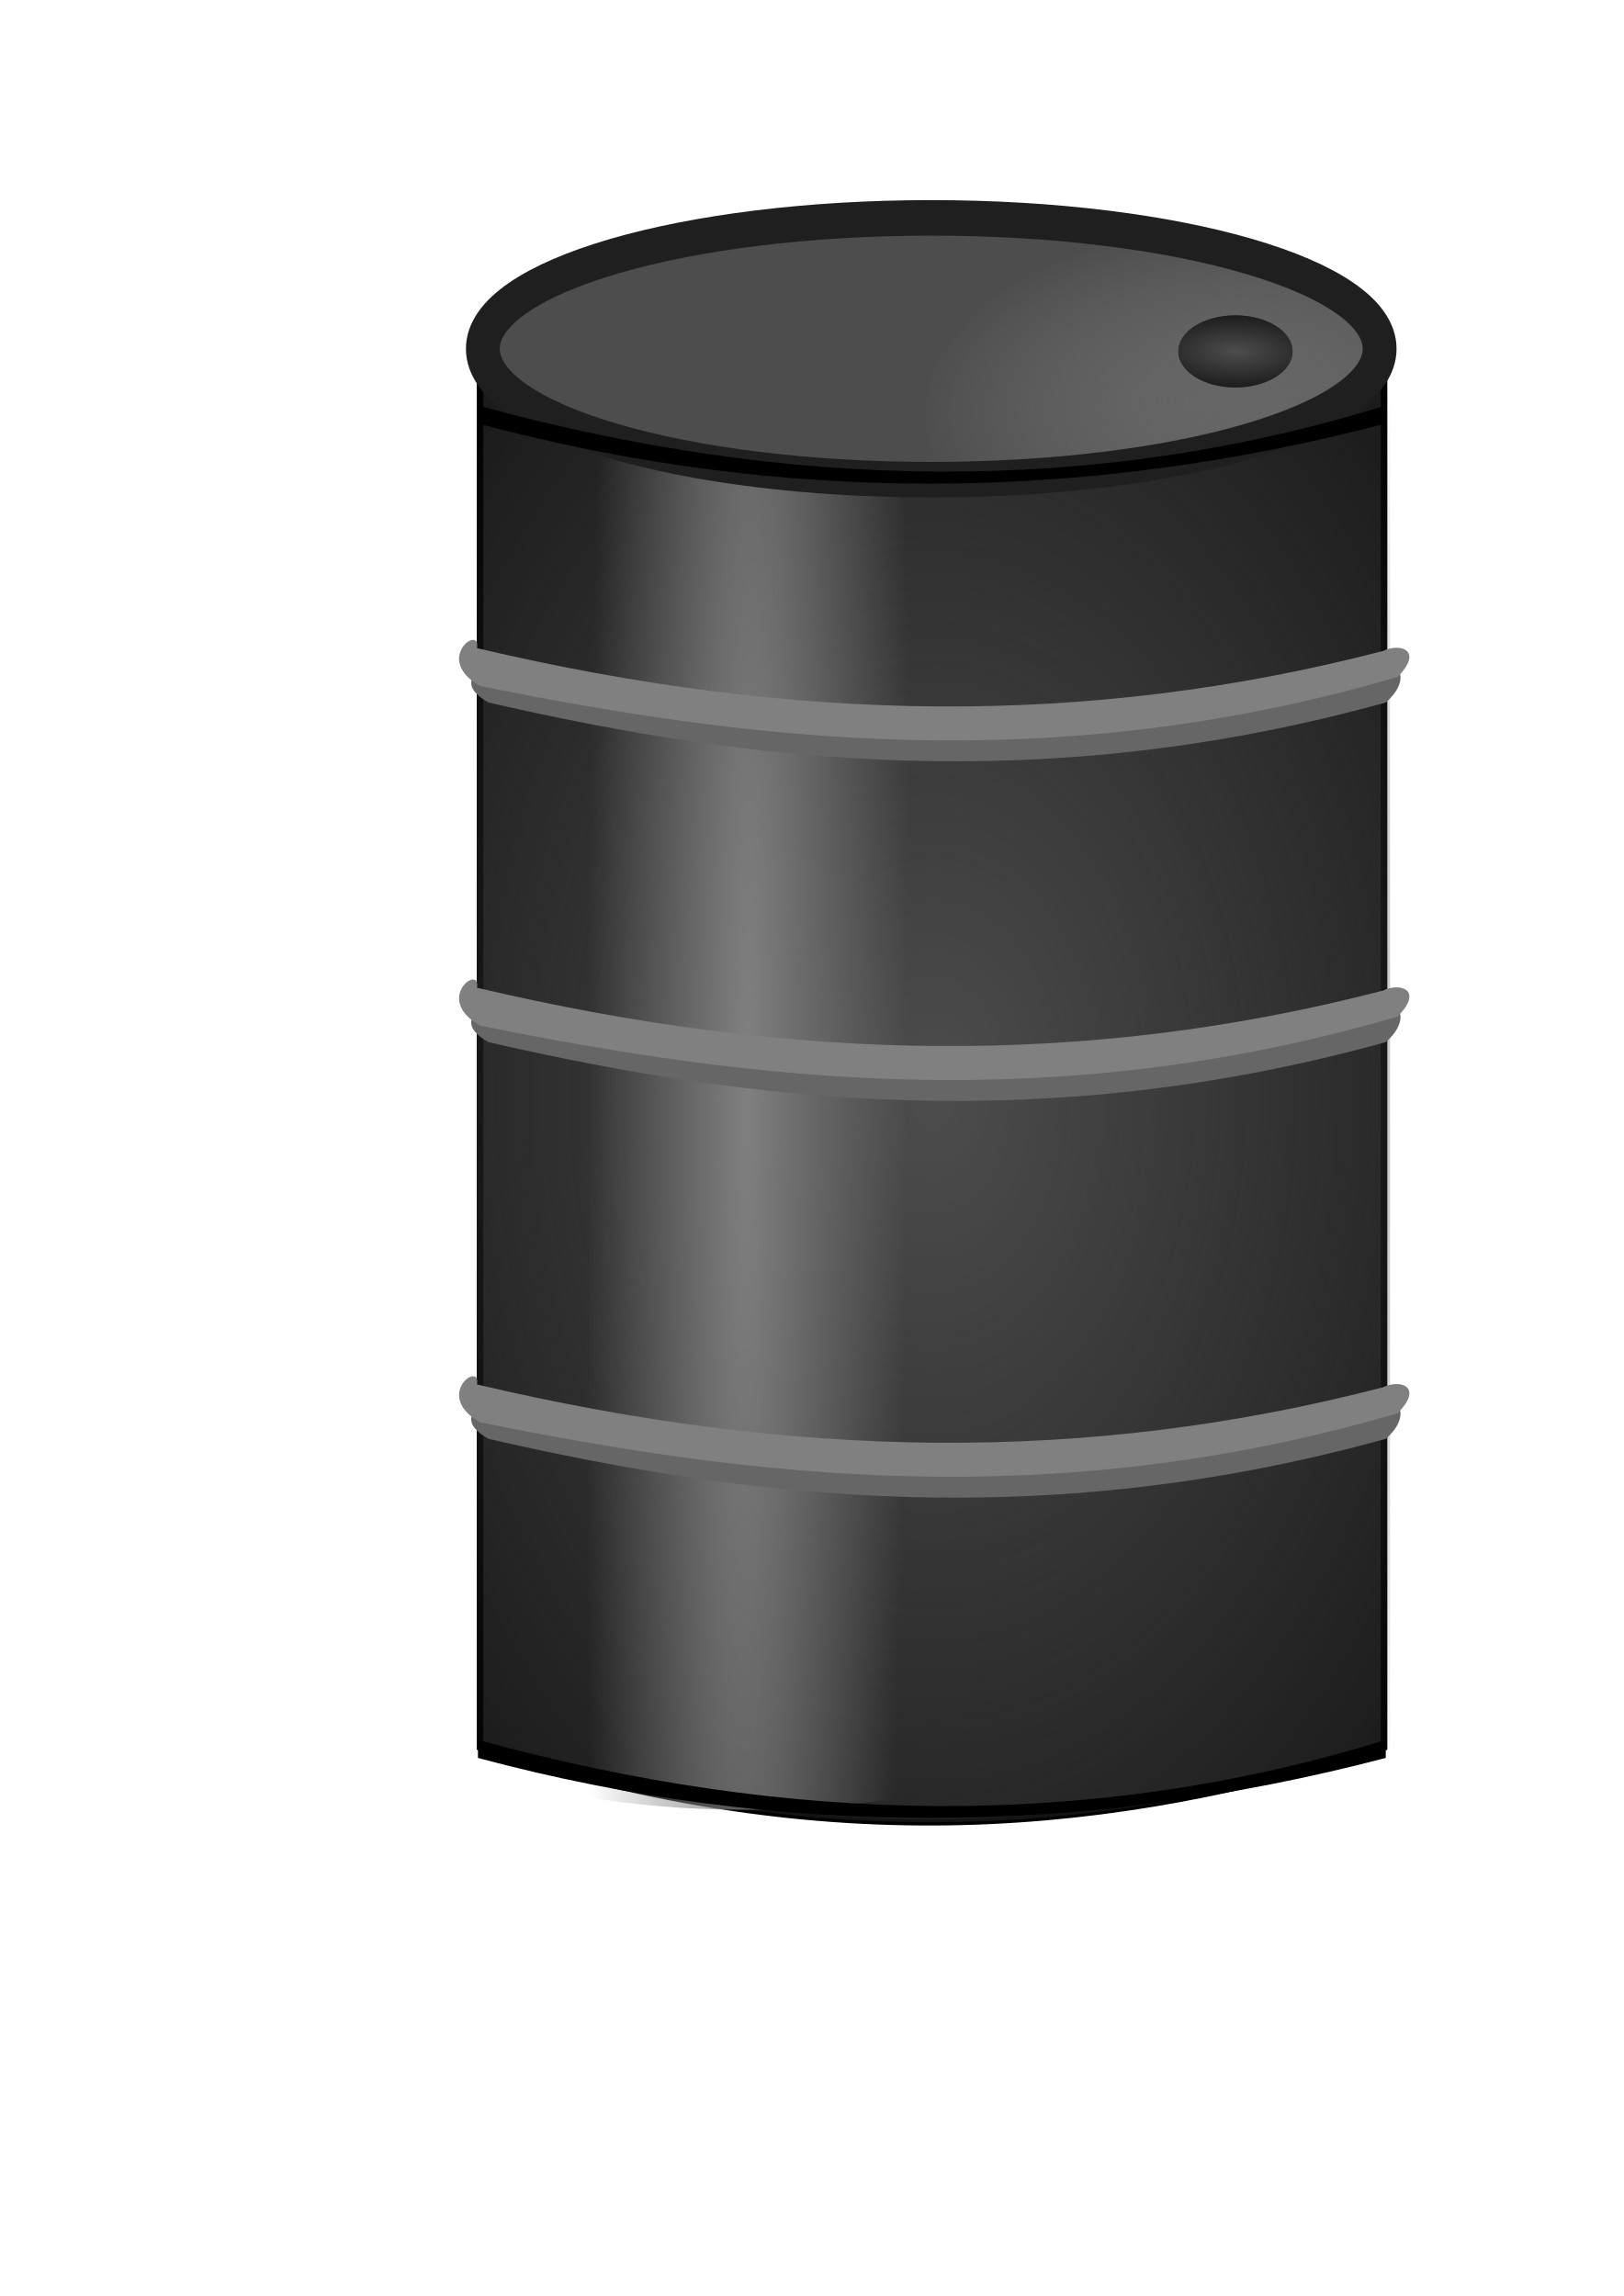
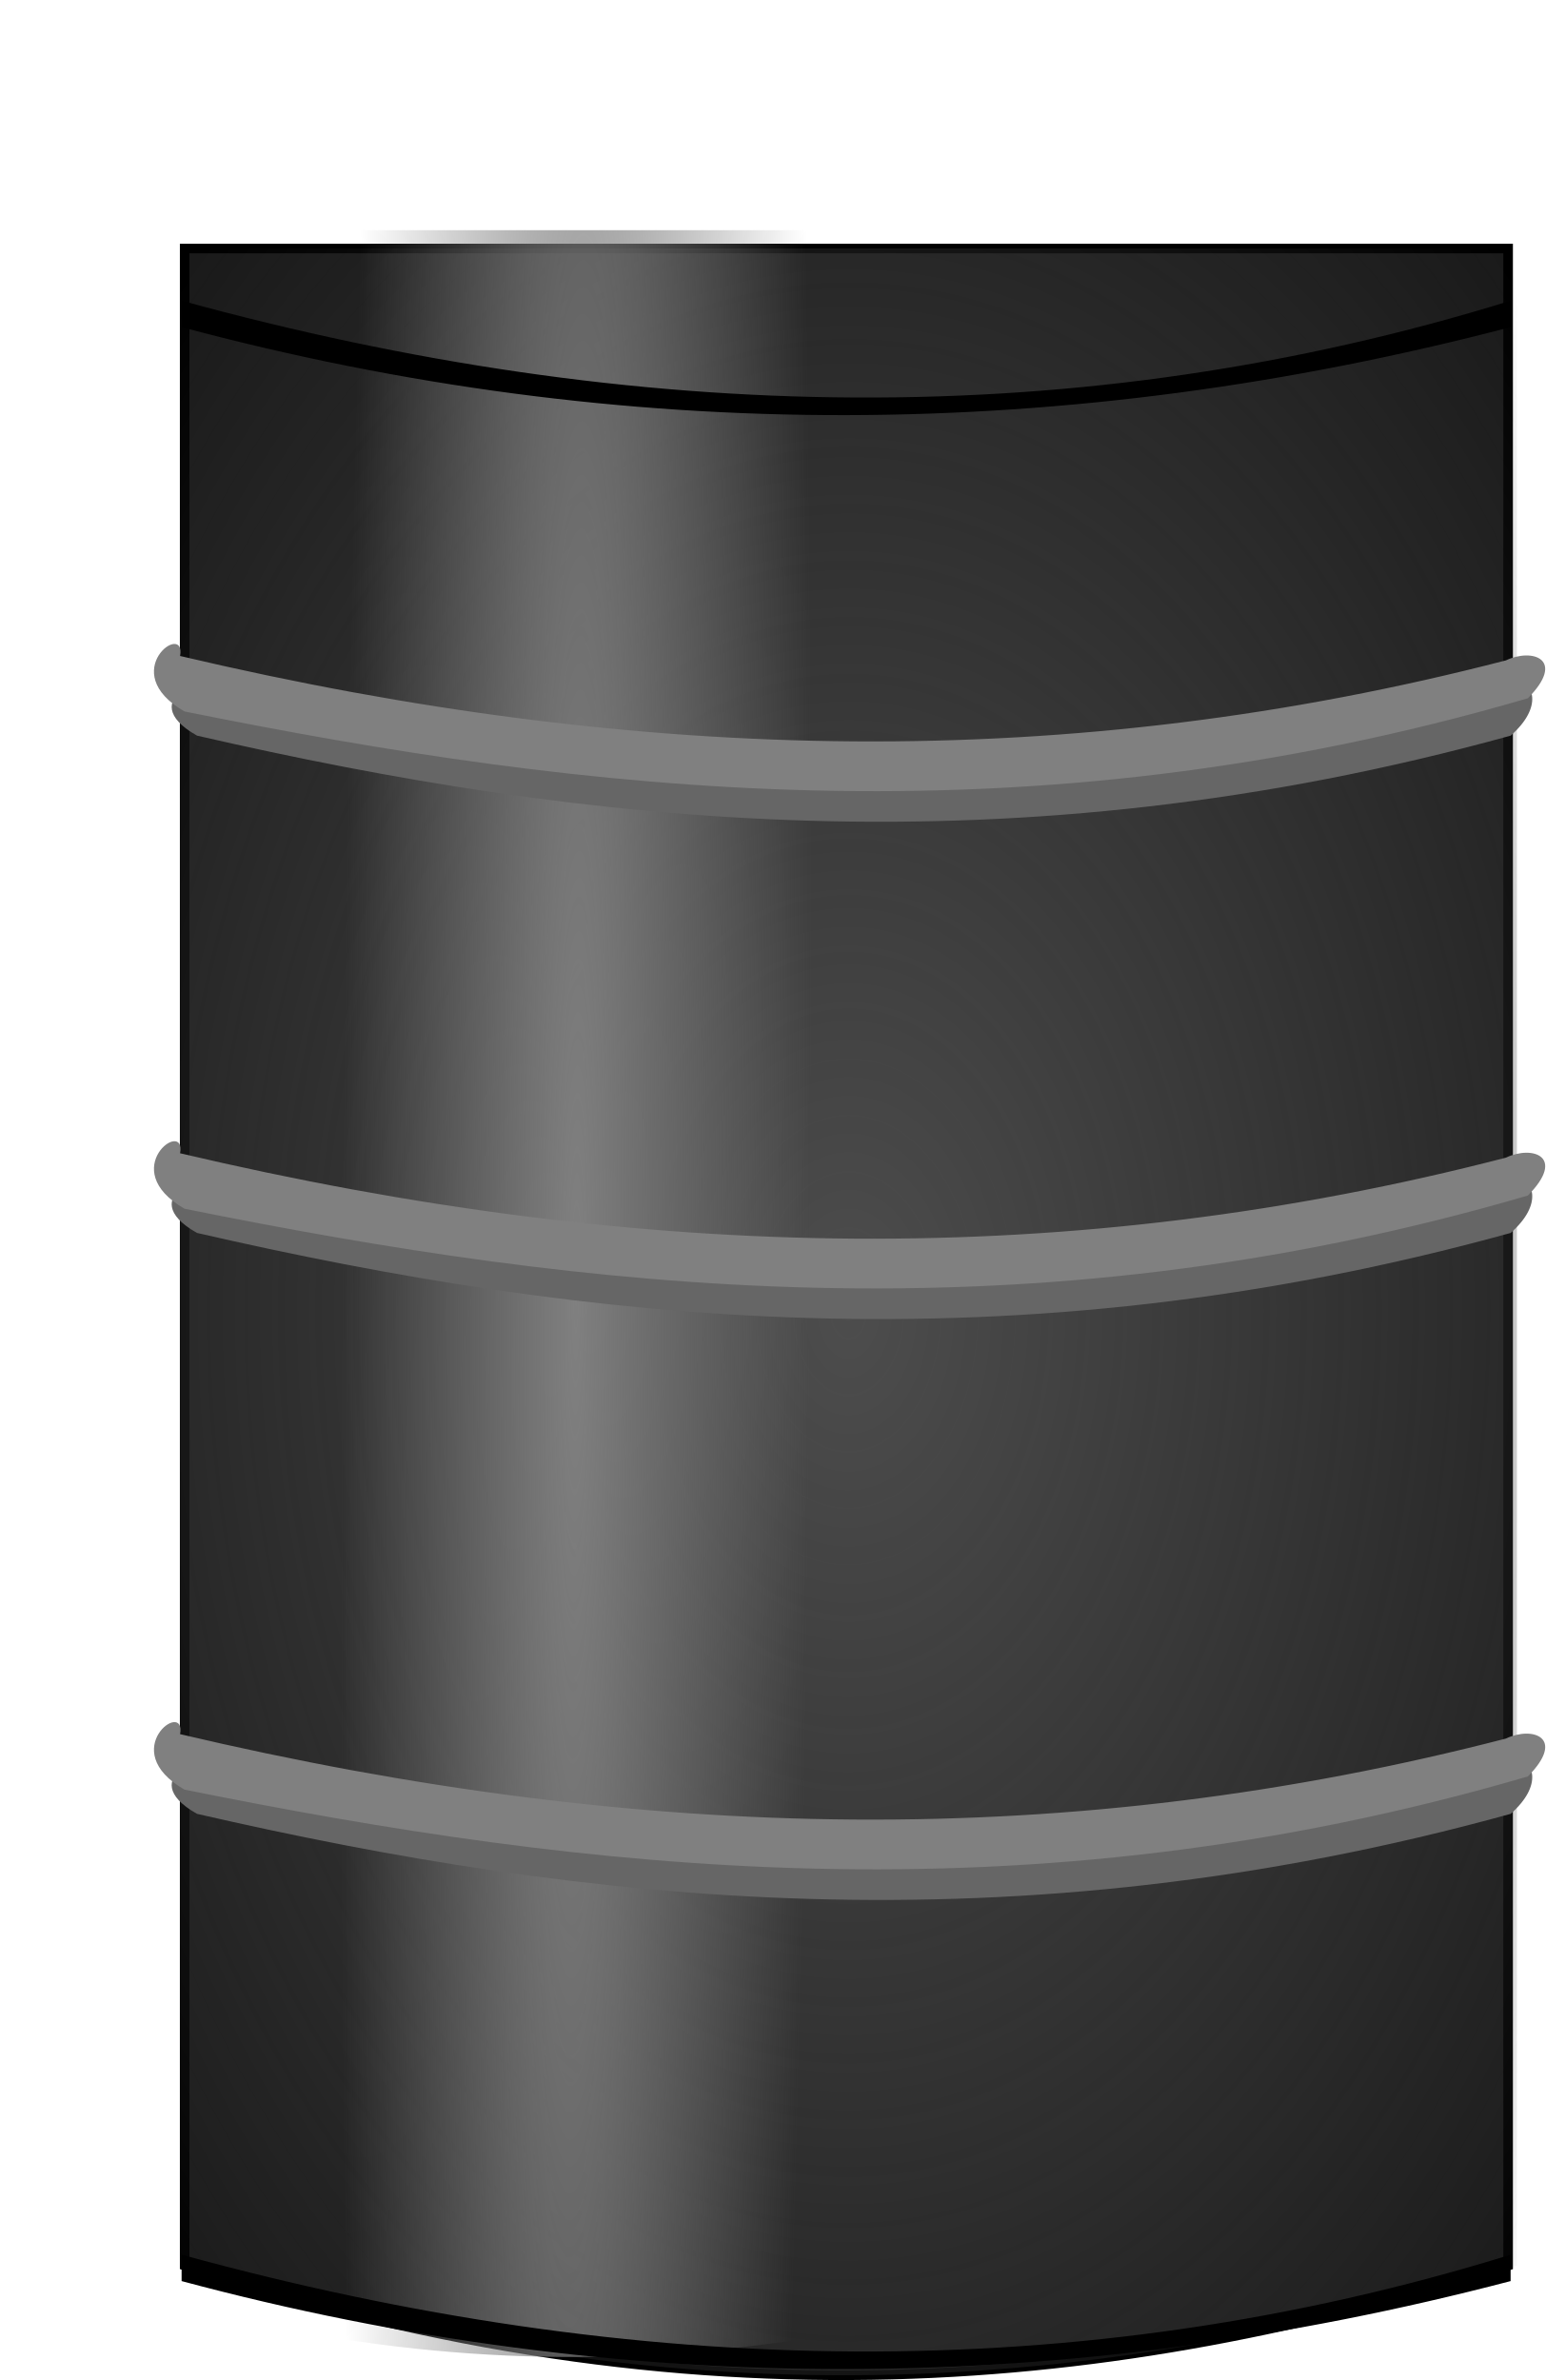
- <svg xmlns="http://www.w3.org/2000/svg" xmlns:xlink="http://www.w3.org/1999/xlink" id="svg2" viewBox="0 0 744.09 1052.4" version="1.1">
+ <svg xmlns="http://www.w3.org/2000/svg" xmlns:xlink="http://www.w3.org/1999/xlink" id="svg2" viewBox="0 0 483.713 745.01" version="1.1" width="483.713" height="745.01">
  <defs id="defs4">
    <linearGradient id="linearGradient3017">
      <stop id="stop3019" style="stop-color:#666666" offset="0" />
      <stop id="stop3021" style="stop-color:#666666;stop-opacity:0" offset="1" />
    </linearGradient>
-     <radialGradient id="radialGradient3811" gradientUnits="userSpaceOnUse" cy="502.38" cx="427.14" gradientTransform="matrix(1.4421 .0022603 -.0034949 2.186 -186.39 -596.77)" r="207.14">
+     <radialGradient id="radialGradient3811" gradientUnits="userSpaceOnUse" cy="502.38" cx="427.14" gradientTransform="matrix(1.4421,0.0022603,-0.0034949,2.186,-186.39,-596.77)" r="207.14">
      <stop id="stop3807" style="stop-color:#4d4d4d" offset="0" />
      <stop id="stop3809" style="stop-color:#4d4d4d;stop-opacity:0" offset="1" />
    </radialGradient>
-     <radialGradient id="radialGradient3011" gradientUnits="userSpaceOnUse" cy="502.38" cx="427.14" gradientTransform="matrix(.35422 .0032418 -.03602 5.1932 209.32 -2113.6)" r="207.14">
+     <radialGradient id="radialGradient3011" gradientUnits="userSpaceOnUse" cy="502.38" cx="427.14" gradientTransform="matrix(0.35422,0.0032418,-0.03602,5.1932,209.32,-2113.6)" r="207.14">
      <stop id="stop3007" style="stop-color:#808080" offset="0" />
      <stop id="stop3009" style="stop-color:#808080;stop-opacity:0" offset="1" />
    </radialGradient>
-     <radialGradient id="radialGradient3023" xlink:href="#linearGradient3017" gradientUnits="userSpaceOnUse" cy="262.12" cx="565.96" gradientTransform="matrix(-.71034 .045216 -.025687 -.38244 979.17 292.54)" r="215.71" />
-     <radialGradient id="radialGradient3101" gradientUnits="userSpaceOnUse" cy="161.07" cx="566.19" gradientTransform="matrix(2.4751 .063845 -.02578 .99943 -831.03 -36.056)" r="26.174">
+     <radialGradient id="radialGradient3023" xlink:href="#linearGradient3017" gradientUnits="userSpaceOnUse" cy="262.12" cx="565.96" gradientTransform="matrix(-0.71034,0.045216,-0.025687,-0.38244,979.17,292.54)" r="215.71" />
+     <radialGradient id="radialGradient3101" gradientUnits="userSpaceOnUse" cy="161.07" cx="566.19" gradientTransform="matrix(2.4751,0.063845,-0.02578,0.99943,-831.03,-36.056)" r="26.174">
      <stop id="stop3097" style="stop-color:#4d4d4d" offset="0" />
      <stop id="stop3099" style="stop-color:#4d4d4d;stop-opacity:0" offset="1" />
    </radialGradient>
-     <radialGradient id="radialGradient3027" xlink:href="#linearGradient3017" gradientUnits="userSpaceOnUse" cy="262.12" cx="565.96" gradientTransform="matrix(-.72115 .045216 -.026077 -.38244 990.85 292.54)" r="215.71" />
+     <radialGradient id="radialGradient3027" xlink:href="#linearGradient3017" gradientUnits="userSpaceOnUse" cy="262.12" cx="565.96" gradientTransform="matrix(-0.72115,0.045216,-0.026077,-0.38244,990.85,292.54)" r="215.71" />
  </defs>
-   <g id="layer1">
-     <path id="rect3774" style="stroke:#000000;stroke-width:3;fill:#1a1a1a" d="m220 169.51h414.29v631.43c-122.09 38.42-254.3 52.53-414.29-0.01z" />
-     <path id="path3803" d="m218.62 169.51h418.42v631.43c-123.3 38.425-256.84 52.536-418.42 0z" style="fill:url(#radialGradient3811)" />
-     <path id="path3003" d="m162.19 163.79h360.66v631.43c-106.28 38.425-221.39 52.536-360.66 0z" style="fill:url(#radialGradient3011)" />
-     <path id="path3013" style="fill:#4d4d4d" d="m642.86 195.22a215.71 60 0 1 1 -431.43 0 215.71 60 0 1 1 431.43 0z" transform="matrix(.97351 0 0 1 11.315 -33.98)" />
-     <path id="path3015" style="fill:url(#radialGradient3023)" d="m642.86 195.22a215.71 60 0 1 1 -431.43 0 215.71 60 0 1 1 431.43 0z" transform="matrix(.96712 0 0 1 16.798 -35.357)" />
-     <path id="path3032" d="m228.01 311.24c139.15 32.086 278.18 26.129 408.46-6.888 5.802 0.696 8.945 8.575-1.378 17.654-156.6 43.301-290.51 27.747-411.21 0-20.802-11.655 6.029-21.264 4.133-10.766z" style="fill:#666666" />
-     <path id="rect3025" style="fill:#808080" d="m218.57 297.07c145.2 34.227 279.08 36.597 415.02 1.378 8.427-4.002 18.879-0.273 6.888 11.852-158.43 46.357-296.03 29.251-420.53 4.133-21.706-12.433 0.601-28.56-1.378-17.362z" />
-     <g id="g3056" transform="translate(2.7552 -221.79)">
-       <path id="path3058" d="m225.25 688.7c139.15 32.086 278.18 26.129 408.46-6.888 5.802 0.696 8.945 8.575-1.378 17.654-156.6 43.301-290.51 27.747-411.21 0-20.802-11.655 6.029-21.264 4.133-10.766z" style="fill:#666666" />
-       <path id="path3060" style="fill:#808080" d="m215.82 674.52c145.2 34.227 279.08 36.597 415.02 1.378 8.427-4.002 18.879-0.273 6.888 11.852-158.43 46.357-296.03 29.251-420.53 4.133-21.706-12.433 0.601-28.56-1.378-17.362z" />
+   <g id="layer1" transform="translate(-162.19,-91.72733)">
+     <path id="rect3774" style="fill:#1a1a1a;stroke:#000000;stroke-width:3" d="M 220,169.51 H 634.29 V 800.94 C 512.2,839.36 379.99,853.47 220,800.93 Z" />
+     <path id="path3803" d="m 218.62,169.51 h 418.42 v 631.43 c -123.3,38.425 -256.84,52.536 -418.42,0 z" style="fill:url(#radialGradient3811)" />
+     <path id="path3003" d="m 162.19,163.79 h 360.66 v 631.43 c -106.28,38.425 -221.39,52.536 -360.66,0 z" style="fill:url(#radialGradient3011)" />
+     <path id="path3013" style="fill:#4d4d4d" transform="matrix(0.97351,0,0,1,11.315,-33.98)" cx="427.143" cy="195.219" rx="215.714" ry="60" />
+     <path id="path3015" style="fill:url(#radialGradient3023)" transform="matrix(0.96712,0,0,1,16.798,-35.357)" cx="427.143" cy="195.219" rx="215.714" ry="60" />
+     <path id="path3032" d="m 228.01,311.24 c 139.15,32.086 278.18,26.129 408.46,-6.888 5.802,0.696 8.945,8.575 -1.378,17.654 -156.6,43.301 -290.51,27.747 -411.21,0 -20.802,-11.655 6.029,-21.264 4.133,-10.766 z" style="fill:#666666" />
+     <path id="rect3025" style="fill:#808080" d="m 218.57,297.07 c 145.2,34.227 279.08,36.597 415.02,1.378 8.427,-4.002 18.879,-0.273 6.888,11.852 -158.43,46.357 -296.03,29.251 -420.53,4.133 -21.706,-12.433 0.601,-28.56 -1.378,-17.362 z" />
+     <g id="g3056" transform="translate(2.7552,-221.79)">
+       <path id="path3058" d="m 225.25,688.7 c 139.15,32.086 278.18,26.129 408.46,-6.888 5.802,0.696 8.945,8.575 -1.378,17.654 -156.6,43.301 -290.51,27.747 -411.21,0 -20.802,-11.655 6.029,-21.264 4.133,-10.766 z" style="fill:#666666" />
+       <path id="path3060" style="fill:#808080" d="m 215.82,674.52 c 145.2,34.227 279.08,36.597 415.02,1.378 8.427,-4.002 18.879,-0.273 6.888,11.852 -158.43,46.357 -296.03,29.251 -420.53,4.133 -21.706,-12.433 0.601,-28.56 -1.378,-17.362 z" />
    </g>
-     <g id="g3062" transform="translate(2.7552 -39.95)">
-       <path id="path3064" style="fill:#666666" d="m225.25 688.7c139.15 32.086 278.18 26.129 408.46-6.888 5.802 0.696 8.945 8.575-1.378 17.654-156.6 43.301-290.51 27.747-411.21 0-20.802-11.655 6.029-21.264 4.133-10.766z" />
-       <path id="path3066" d="m215.82 674.52c145.2 34.227 279.08 36.597 415.02 1.378 8.427-4.002 18.879-0.273 6.888 11.852-158.43 46.357-296.03 29.251-420.53 4.133-21.706-12.433 0.601-28.56-1.378-17.362z" style="fill:#808080" />
+     <g id="g3062" transform="translate(2.7552,-39.95)">
+       <path id="path3064" style="fill:#666666" d="m 225.25,688.7 c 139.15,32.086 278.18,26.129 408.46,-6.888 5.802,0.696 8.945,8.575 -1.378,17.654 -156.6,43.301 -290.51,27.747 -411.21,0 -20.802,-11.655 6.029,-21.264 4.133,-10.766 z" />
+       <path id="path3066" d="m 215.82,674.52 c 145.2,34.227 279.08,36.597 415.02,1.378 8.427,-4.002 18.879,-0.273 6.888,11.852 -158.43,46.357 -296.03,29.251 -420.53,4.133 -21.706,-12.433 0.601,-28.56 -1.378,-17.362 z" style="fill:#808080" />
    </g>
    <rect id="rect3068" style="fill:#000000" height="0" width="370.57" y="867.77" x="170.82" />
-     <path id="rect3073" style="fill:#000000" d="m219.04 797.51c142.21 39.026 281.14 41.773 416.03 0v8.265c-138.68 36.313-277.35 37.156-416.03 0z" />
-     <path id="path3103" style="stroke:#1f1f1f;stroke-width:16.27;fill:url(#radialGradient3027)" d="m642.86 195.22a215.71 60 0 1 1 -431.43 0 215.71 60 0 1 1 431.43 0z" transform="matrix(.95263 0 0 1 19.862 -35.357)" />
-     <path id="path3091" style="fill:#000000" d="m592.36 161.07a26.174 16.531 0 1 1 -52.348 0 26.174 16.531 0 1 1 52.348 0z" />
-     <path id="path3105" d="m219.04 185.86c142.21 39.026 281.14 41.773 416.03 0v8.265c-138.68 36.313-277.35 37.156-416.03 0z" style="fill:#000000" />
-     <path id="path3093" style="fill:url(#radialGradient3101)" d="m592.36 161.07a26.174 16.531 0 1 1 -52.348 0 26.174 16.531 0 1 1 52.348 0z" />
+     <path id="rect3073" style="fill:#000000" d="m 219.04,797.51 c 142.21,39.026 281.14,41.773 416.03,0 v 8.265 c -138.68,36.313 -277.35,37.156 -416.03,0 z" />
+     <path id="path3103" style="fill:url(#radialGradient3027);stroke:#1f1f1f;stroke-width:16.27" transform="matrix(0.95263,0,0,1,19.862,-35.357)" cx="427.143" cy="195.219" rx="215.714" ry="60" />
+     <path id="path3091" style="fill:#000000" cx="566.187" cy="161.066" rx="26.174" ry="16.531" />
+     <path id="path3105" d="m 219.04,185.86 c 142.21,39.026 281.14,41.773 416.03,0 v 8.265 c -138.68,36.313 -277.35,37.156 -416.03,0 z" style="fill:#000000" />
+     <path id="path3093" style="fill:url(#radialGradient3101)" cx="566.187" cy="161.066" rx="26.174" ry="16.531" />
  </g>
</svg>
